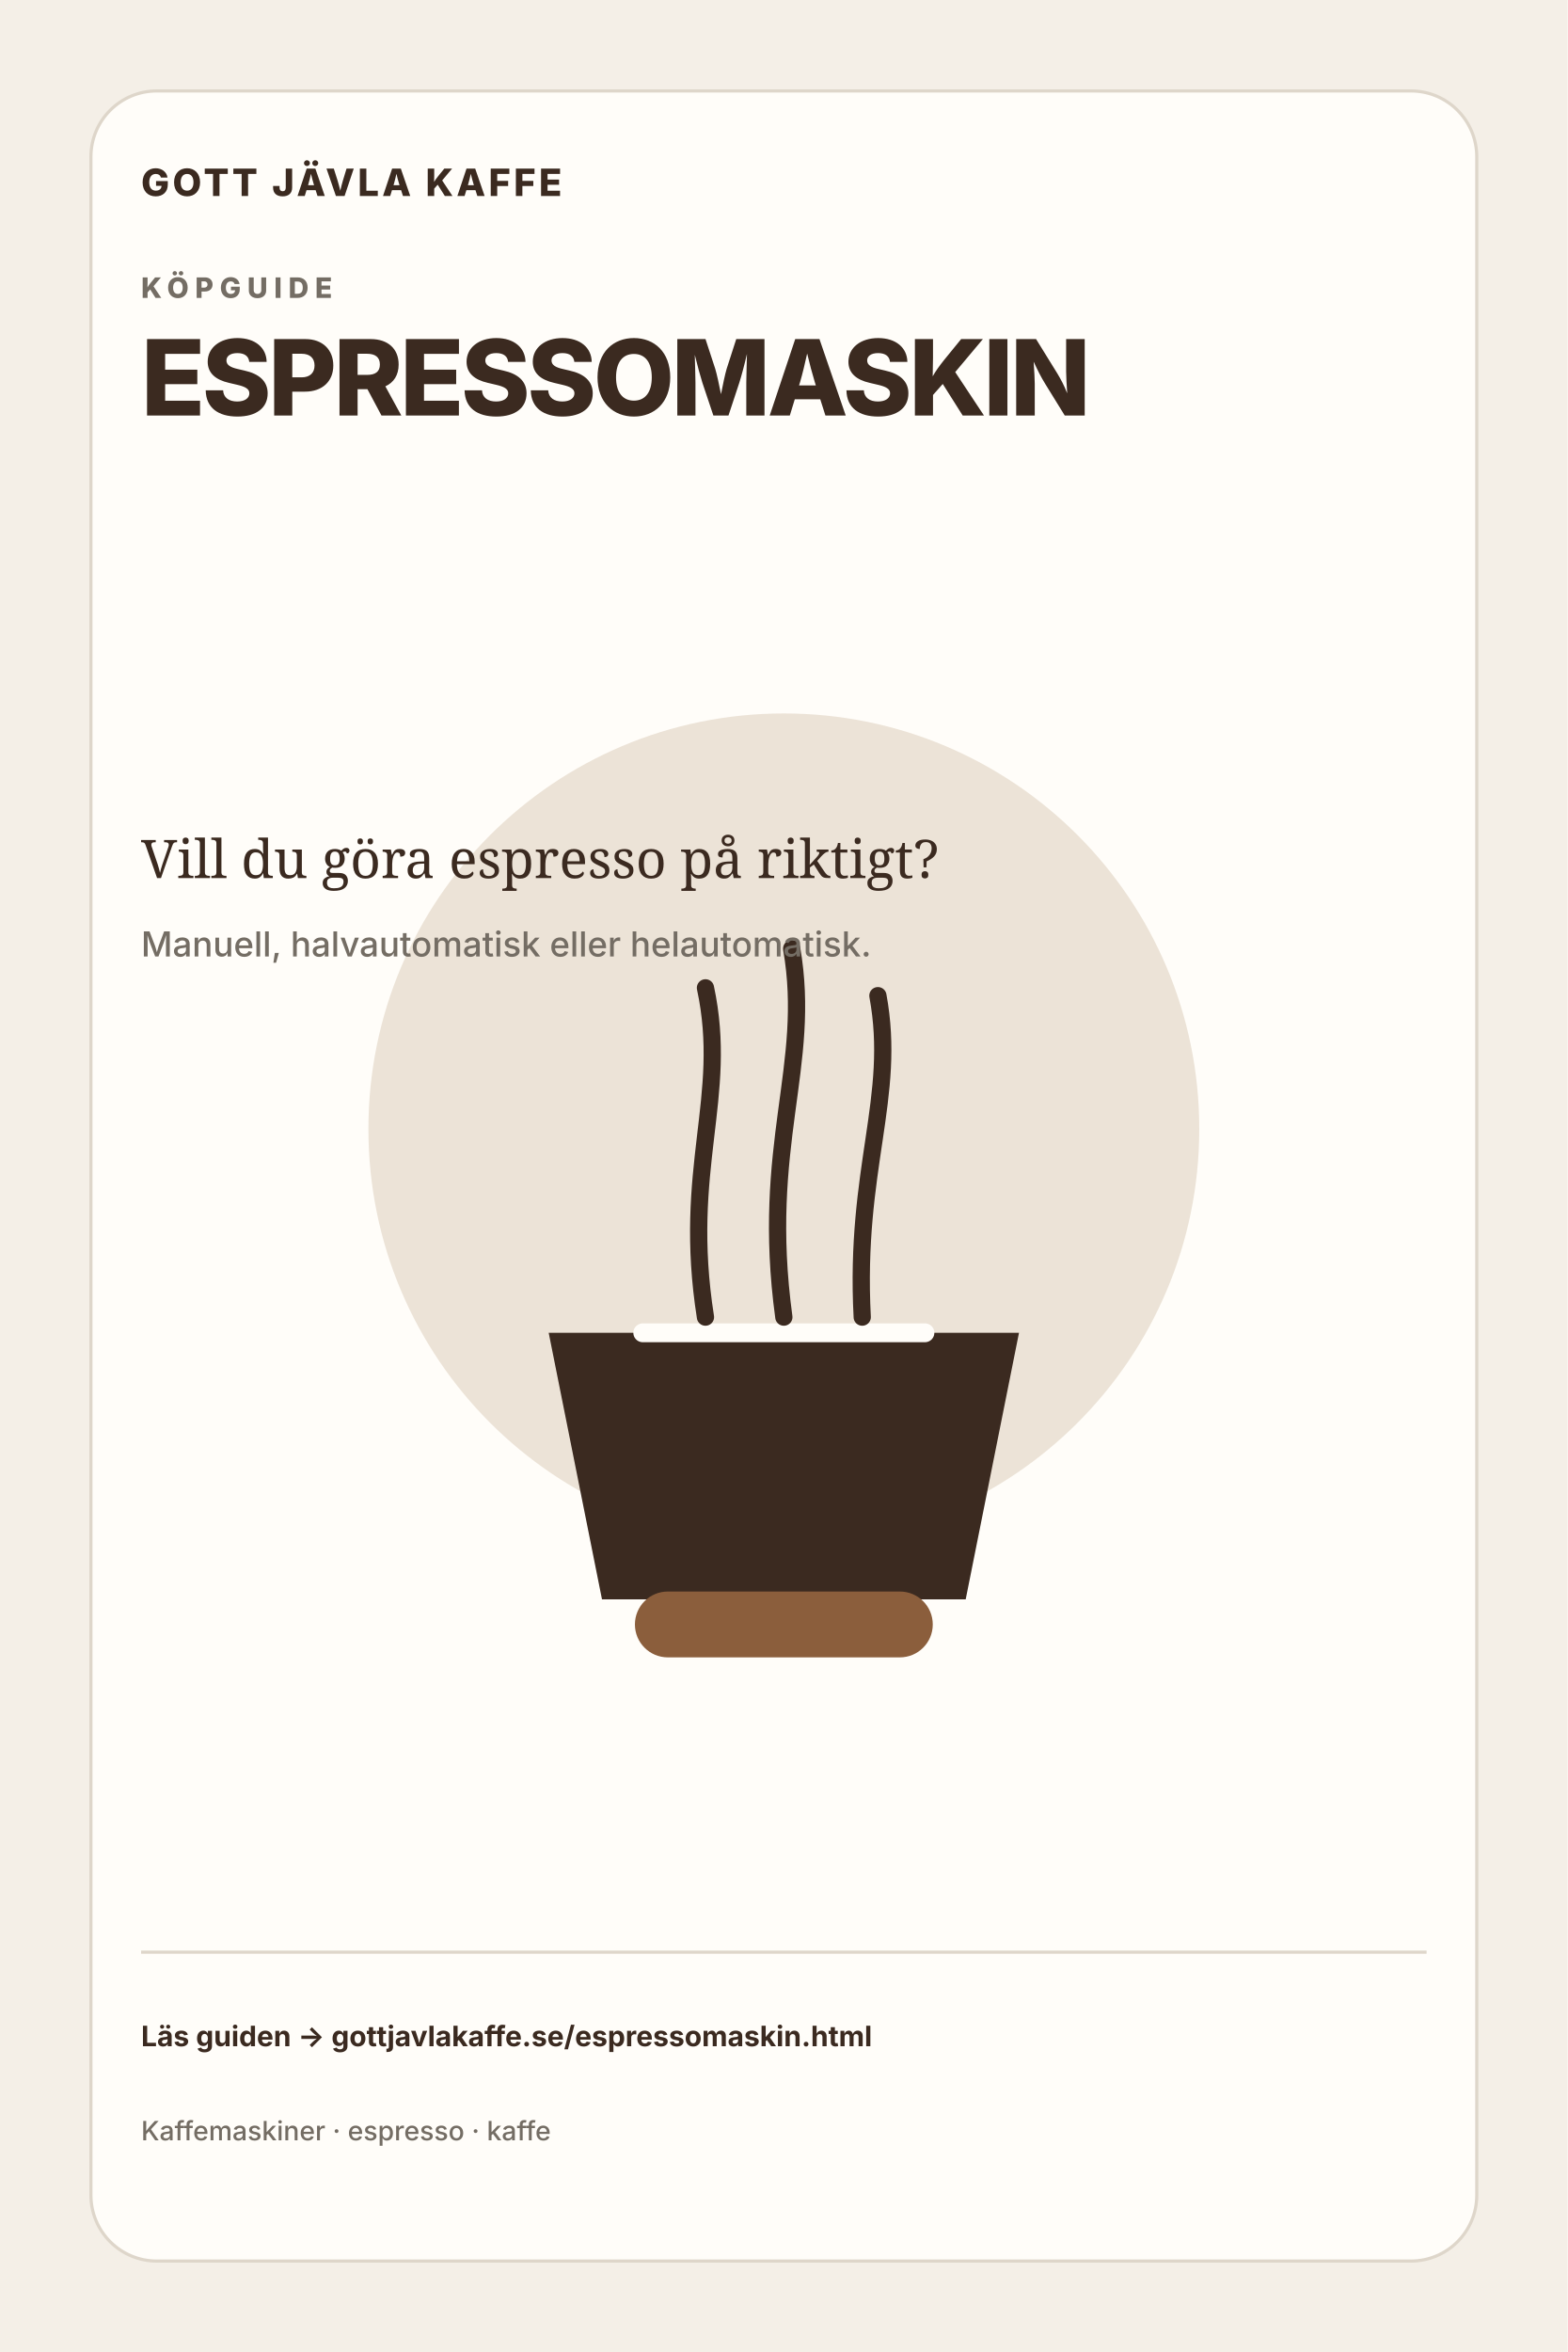
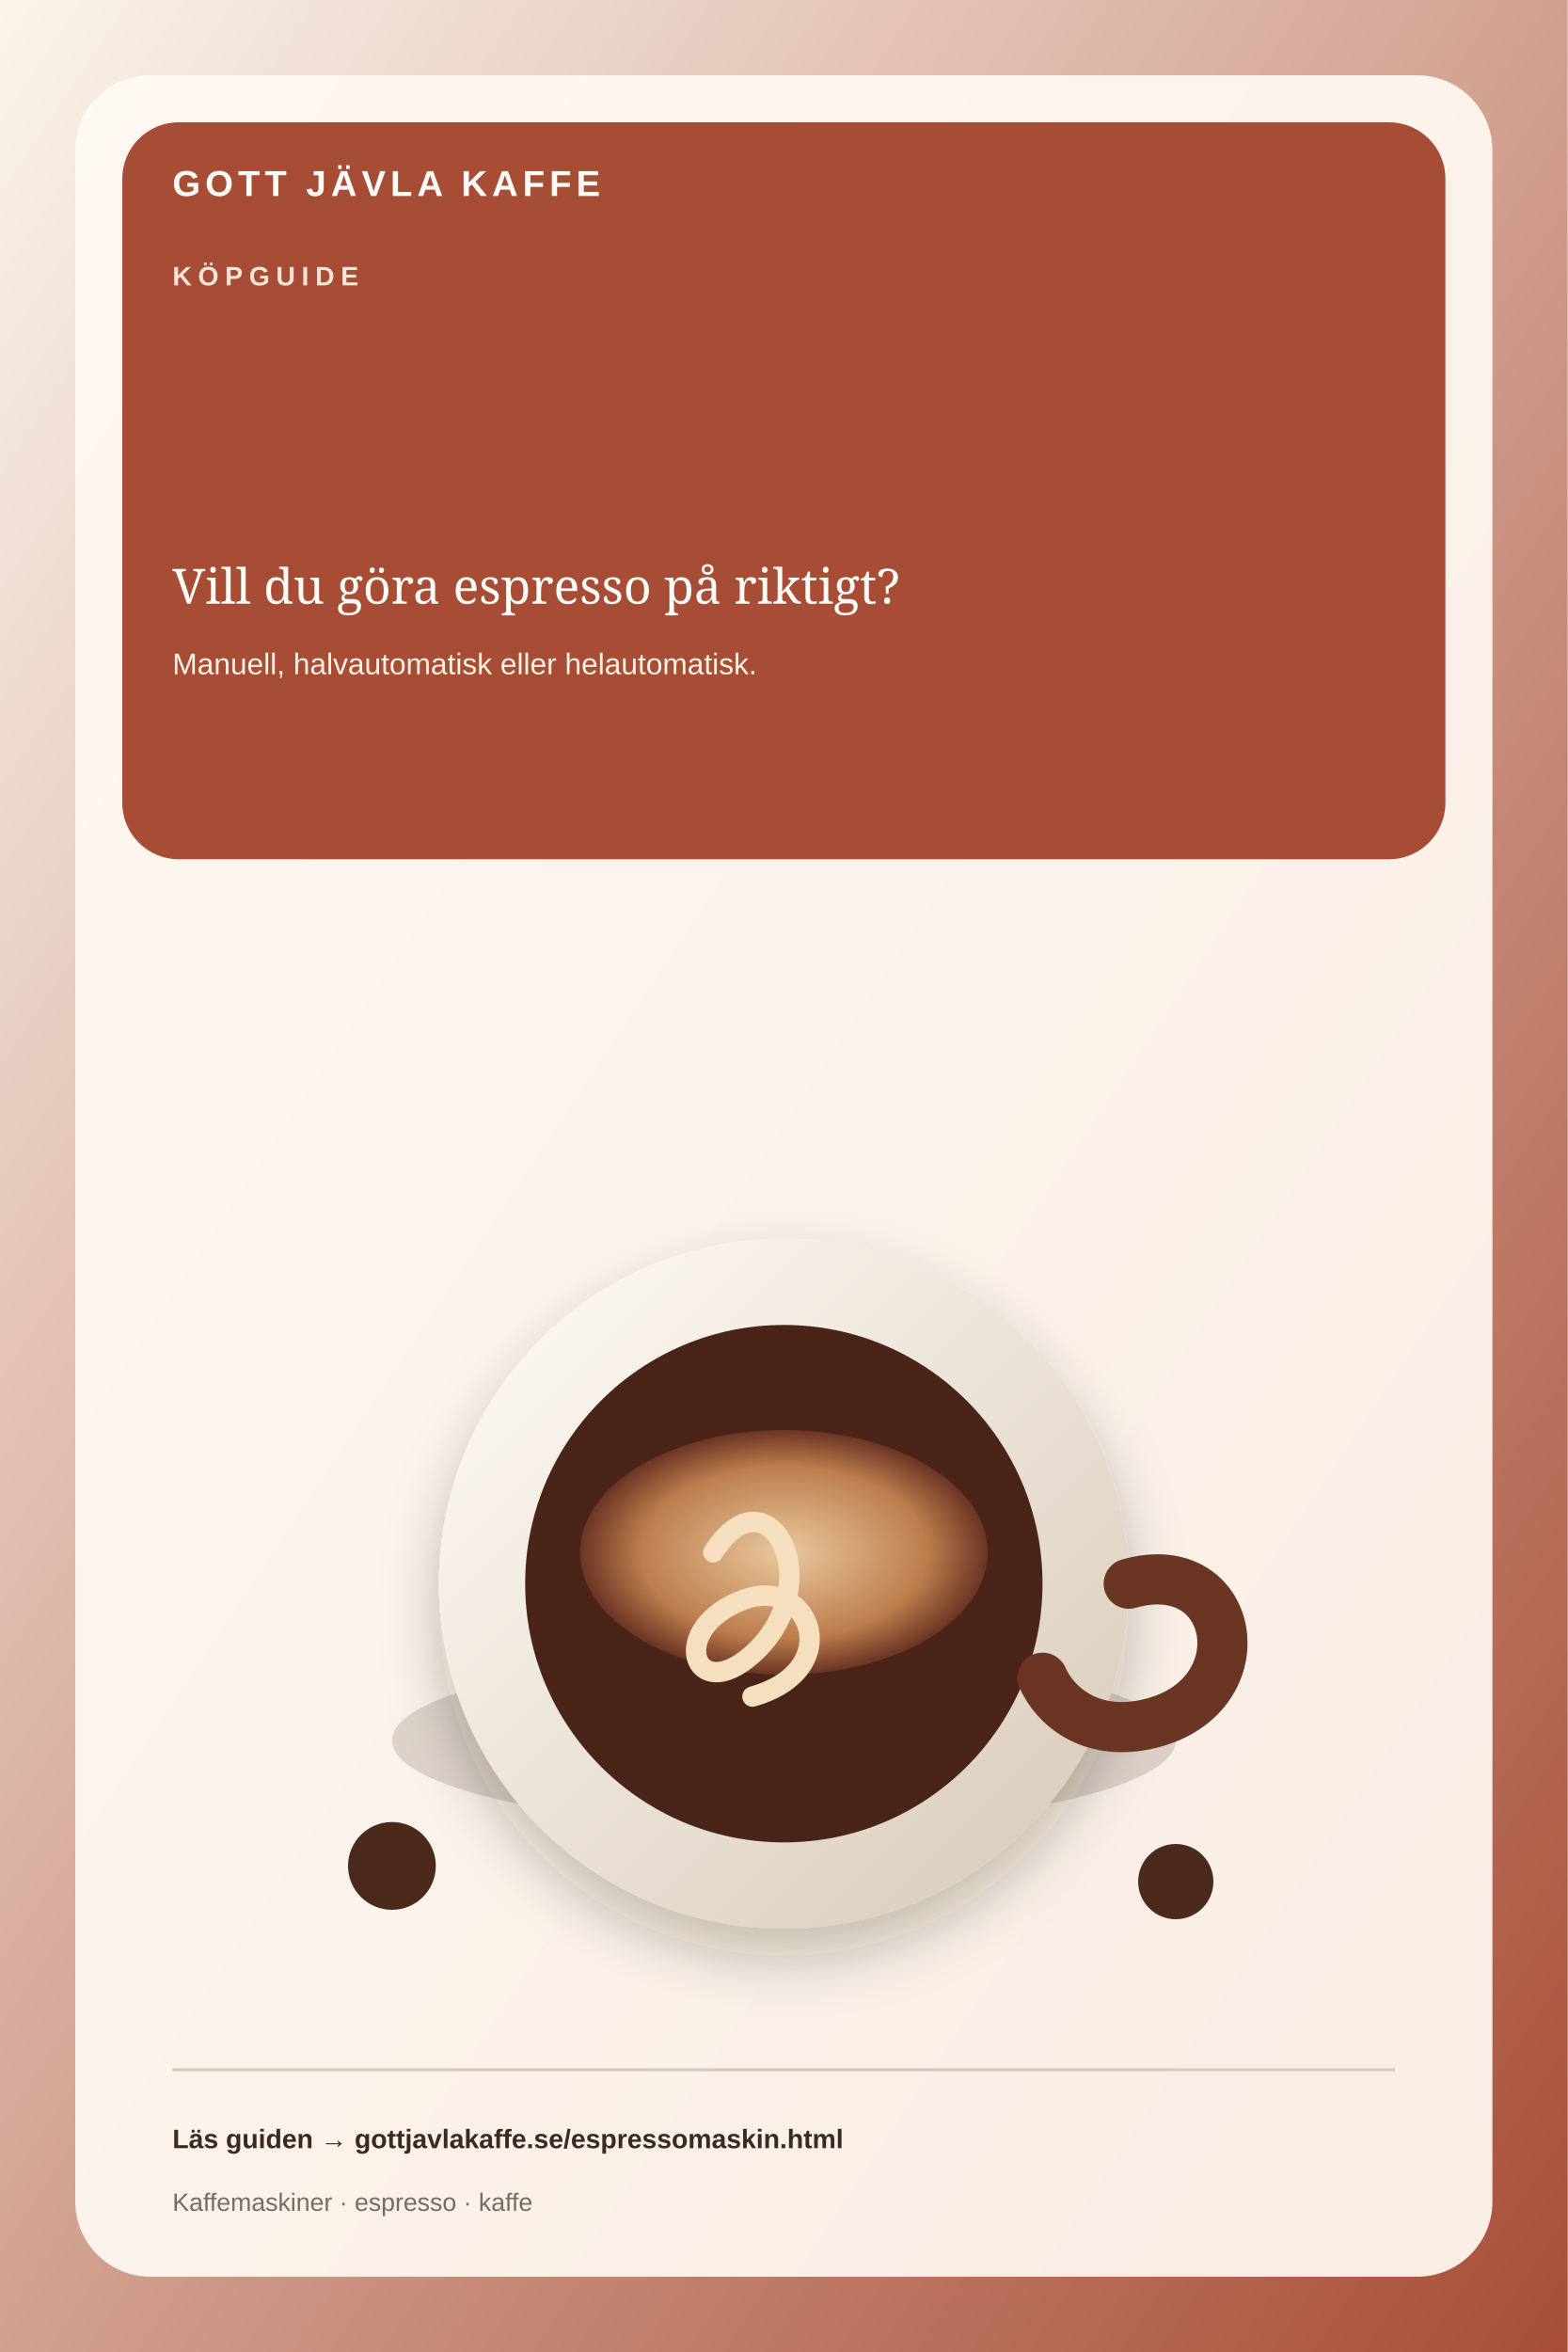
<svg xmlns="http://www.w3.org/2000/svg" width="1000" height="1500" viewBox="0 0 1000 1500">
-   <rect width="1000" height="1500" fill="#f4efe7" />
-   <rect x="58" y="58" width="884" height="1384" rx="42" fill="#fffdf9" stroke="#ded6ca" stroke-width="2" />
-   <circle cx="500" cy="720" r="265" fill="#ece3d7" />
-   <path d="M350 850h300l-34 170H384z" fill="#3b2a20" />
-   <rect x="405" y="1015" width="190" height="42" rx="21" fill="#8b5e3c" />
-   <path d="M410 850h180" stroke="#fffdf9" stroke-width="12" stroke-linecap="round" />
-   <path d="M450 840c-15-95 15-140 0-210M500 840c-15-110 18-160 5-235M550 840c-5-95 22-140 10-205" fill="none" stroke="#3b2a20" stroke-width="11" stroke-linecap="round" />
-   <text x="90" y="125" class="brand">GOTT JÄVLA KAFFE</text>
-   <text x="90" y="190" class="eyebrow">KÖPGUIDE</text>
-   <text x="90" y="265" class="title">ESPRESSOMASKIN</text>
-   <text x="90" y="560" class="sub">Vill du göra espresso på riktigt?</text>
-   <text x="90" y="610" class="detail">Manuell, halvautomatisk eller helautomatisk.</text>
-   <line x1="90" y1="1245" x2="910" y2="1245" stroke="#ded6ca" stroke-width="2" />
-   <text x="90" y="1305" class="footer">Läs guiden → gottjavlakaffe.se/espressomaskin.html</text>
-   <text x="90" y="1365" class="tiny">Kaffemaskiner · espresso · kaffe</text>
+   <defs>
+     <linearGradient id="bg" x1="0" y1="0" x2="1" y2="1">
+       <stop offset="0" stop-color="#fbf5ec" />
+       <stop offset="1" stop-color="#a84d35" />
+     </linearGradient>
+     <linearGradient id="cup" x1="0" y1="0" x2="1" y2="1">
+       <stop stop-color="#fffdf9" />
+       <stop offset="1" stop-color="#d8c8b6" />
+     </linearGradient>
+     <radialGradient id="crema">
+       <stop stop-color="#e8c99e" />
+       <stop offset=".7" stop-color="#bd7d4d" />
+       <stop offset="1" stop-color="#6b3524" />
+     </radialGradient>
+     <linearGradient id="machine" x1="0" y1="0" x2="1" y2="1">
+       <stop stop-color="#50463f" />
+       <stop offset=".5" stop-color="#26221f" />
+       <stop offset="1" stop-color="#74685f" />
+     </linearGradient>
+     <linearGradient id="carafe" x1="0" y1="0" x2="1" y2="1">
+       <stop stop-color="#fffdf9" stop-opacity=".9" />
+       <stop offset="1" stop-color="#d5c9bb" stop-opacity=".8" />
+     </linearGradient>
+     <filter id="shadow" x="-30%" y="-30%" width="160%" height="160%">
+       <feDropShadow dx="0" dy="18" stdDeviation="18" flood-color="#251912" flood-opacity=".25" />
+     </filter>
+   </defs>
+   <rect width="1000" height="1500" fill="url(#bg)" />
+   <rect x="48" y="48" width="904" height="1404" rx="48" fill="#fffaf3" fill-opacity=".92" />
+   <rect x="78" y="78" width="844" height="470" rx="36" fill="#a84d35" />
+   <text x="110" y="125" class="brand">GOTT JÄVLA KAFFE</text>
+   <text x="110" y="182" class="eyebrow">KÖPGUIDE</text>
+   <text x="110" y="285" class="title" />
+   <text x="110" y="385" class="sub">Vill du göra espresso på riktigt?</text>
+   <text x="110" y="430" class="detail">Manuell, halvautomatisk eller helautomatisk.</text>
+   <g>
+     <ellipse cx="500" cy="1110" rx="250" ry="55" fill="#2c1b15" opacity=".15" />
+     <circle cx="500" cy="1010" r="220" fill="url(#cup)" filter="url(#shadow)" />
+     <circle cx="500" cy="1010" r="165" fill="#4a2418" />
+     <ellipse cx="500" cy="990" rx="130" ry="78" fill="url(#crema)" />
+     <path d="M455 990c35-55 75 20 25 65-38 34-55-17-5-35 42-15 65 45 5 62" fill="none" stroke="#f5dfbf" stroke-width="13" stroke-linecap="round" />
+     <path d="M720 1010c70-20 85 75 10 90-35 7-57-12-65-30" fill="none" stroke="#6b3524" stroke-width="32" stroke-linecap="round" />
+     <circle cx="250" cy="1190" r="28" fill="#4b2a1d" />
+     <circle cx="750" cy="1200" r="24" fill="#4b2a1d" />
+   </g>
+   <path d="M110 1320h780" stroke="#d8cbbd" stroke-width="2" />
+   <text x="110" y="1370" class="footer">Läs guiden → gottjavlakaffe.se/espressomaskin.html</text>
+   <text x="110" y="1410" class="tiny">Kaffemaskiner · espresso · kaffe</text>
  <style>
- .brand{font:800 24px Inter,Arial,sans-serif;letter-spacing:2px;fill:#3b2a20}
- .eyebrow{font:800 18px Inter,Arial,sans-serif;letter-spacing:4px;fill:#746d64}
- .title{font:800 67px Inter,Arial,sans-serif;letter-spacing:-2px;fill:#3b2a20}
- .sub{font:400 34px Georgia,serif;fill:#3b2a20}
- .detail{font:500 22px Inter,Arial,sans-serif;fill:#746d64}
- .footer{font:700 18px Inter,Arial,sans-serif;fill:#3b2a20}
- .tiny{font:500 17px Inter,Arial,sans-serif;fill:#746d64}
+ .brand{font:800 23px Arial,sans-serif;letter-spacing:3px;fill:#fffdf9}
+ .eyebrow{font:800 17px Arial,sans-serif;letter-spacing:4px;fill:#fff1e4;opacity:.92}
+ .title{font:900 67px Arial,sans-serif;letter-spacing:-2px;fill:#fffdf9}
+ .sub{font:400 31px Georgia,serif;fill:#fffdf9}
+ .detail{font:500 19px Arial,sans-serif;fill:#fff1e4}
+ .footer{font:700 17px Arial,sans-serif;fill:#3b2a20}
+ .tiny{font:500 16px Arial,sans-serif;fill:#746d64}
</style>
</svg>
